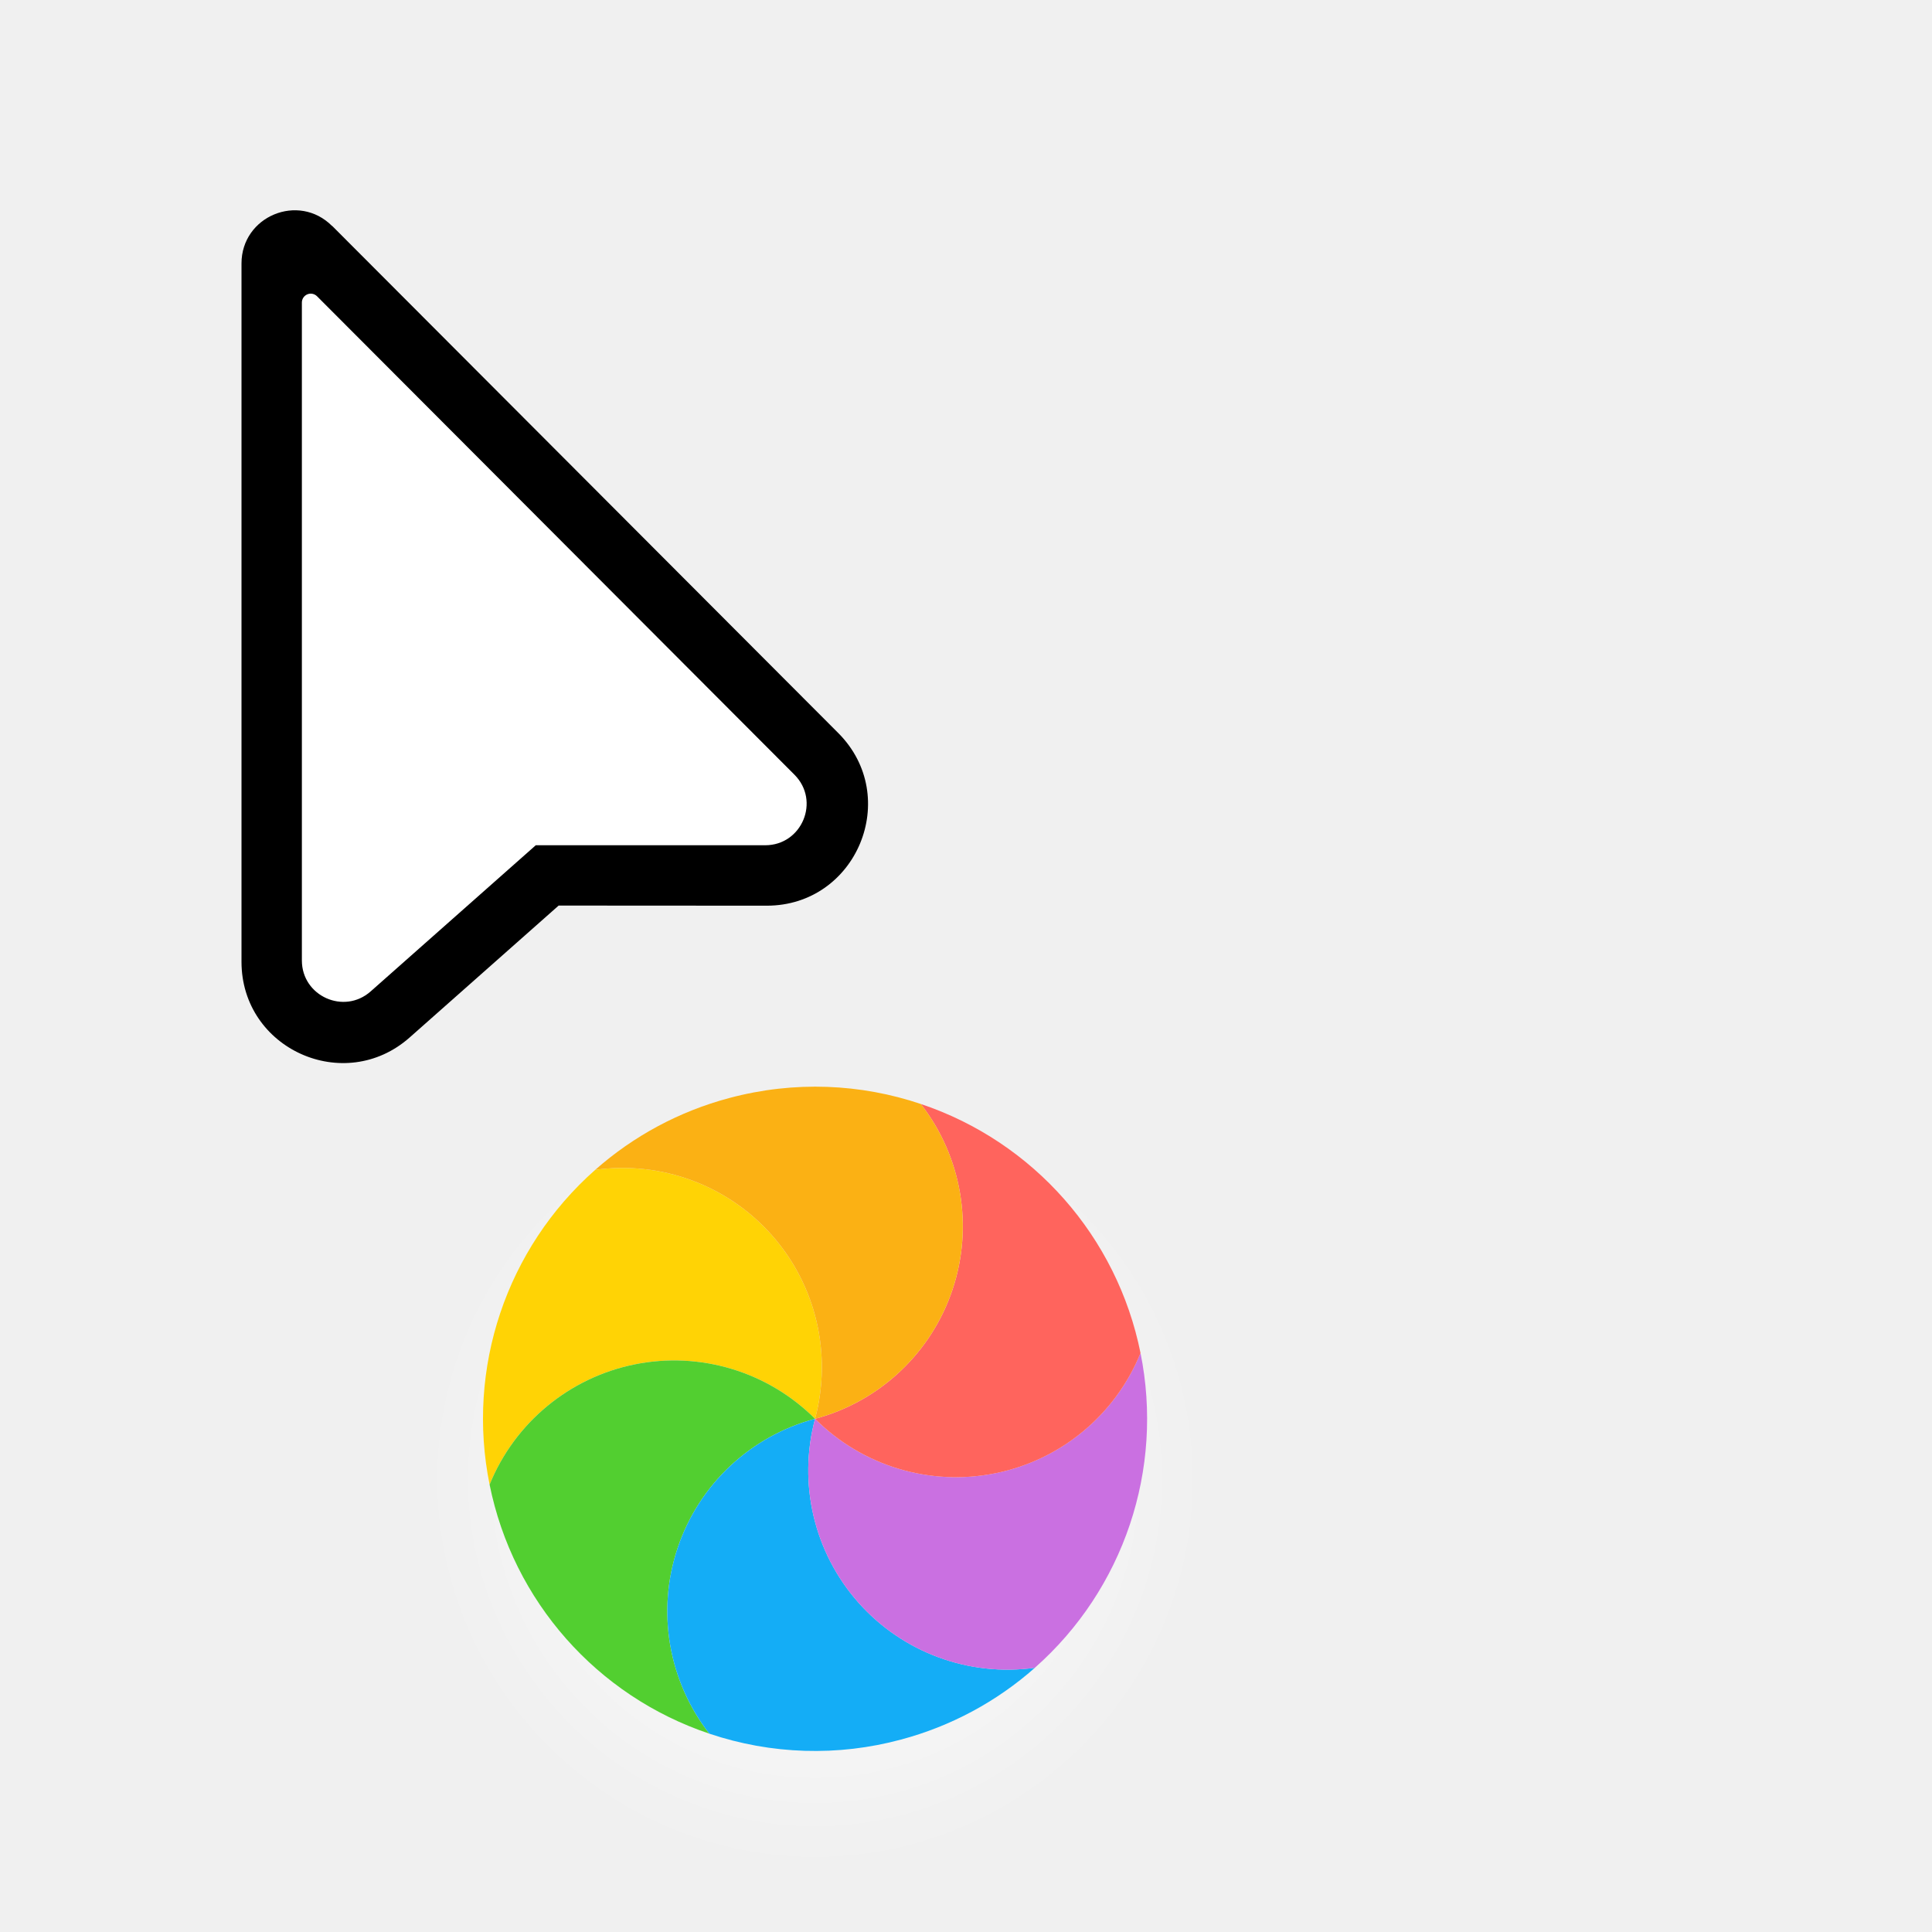
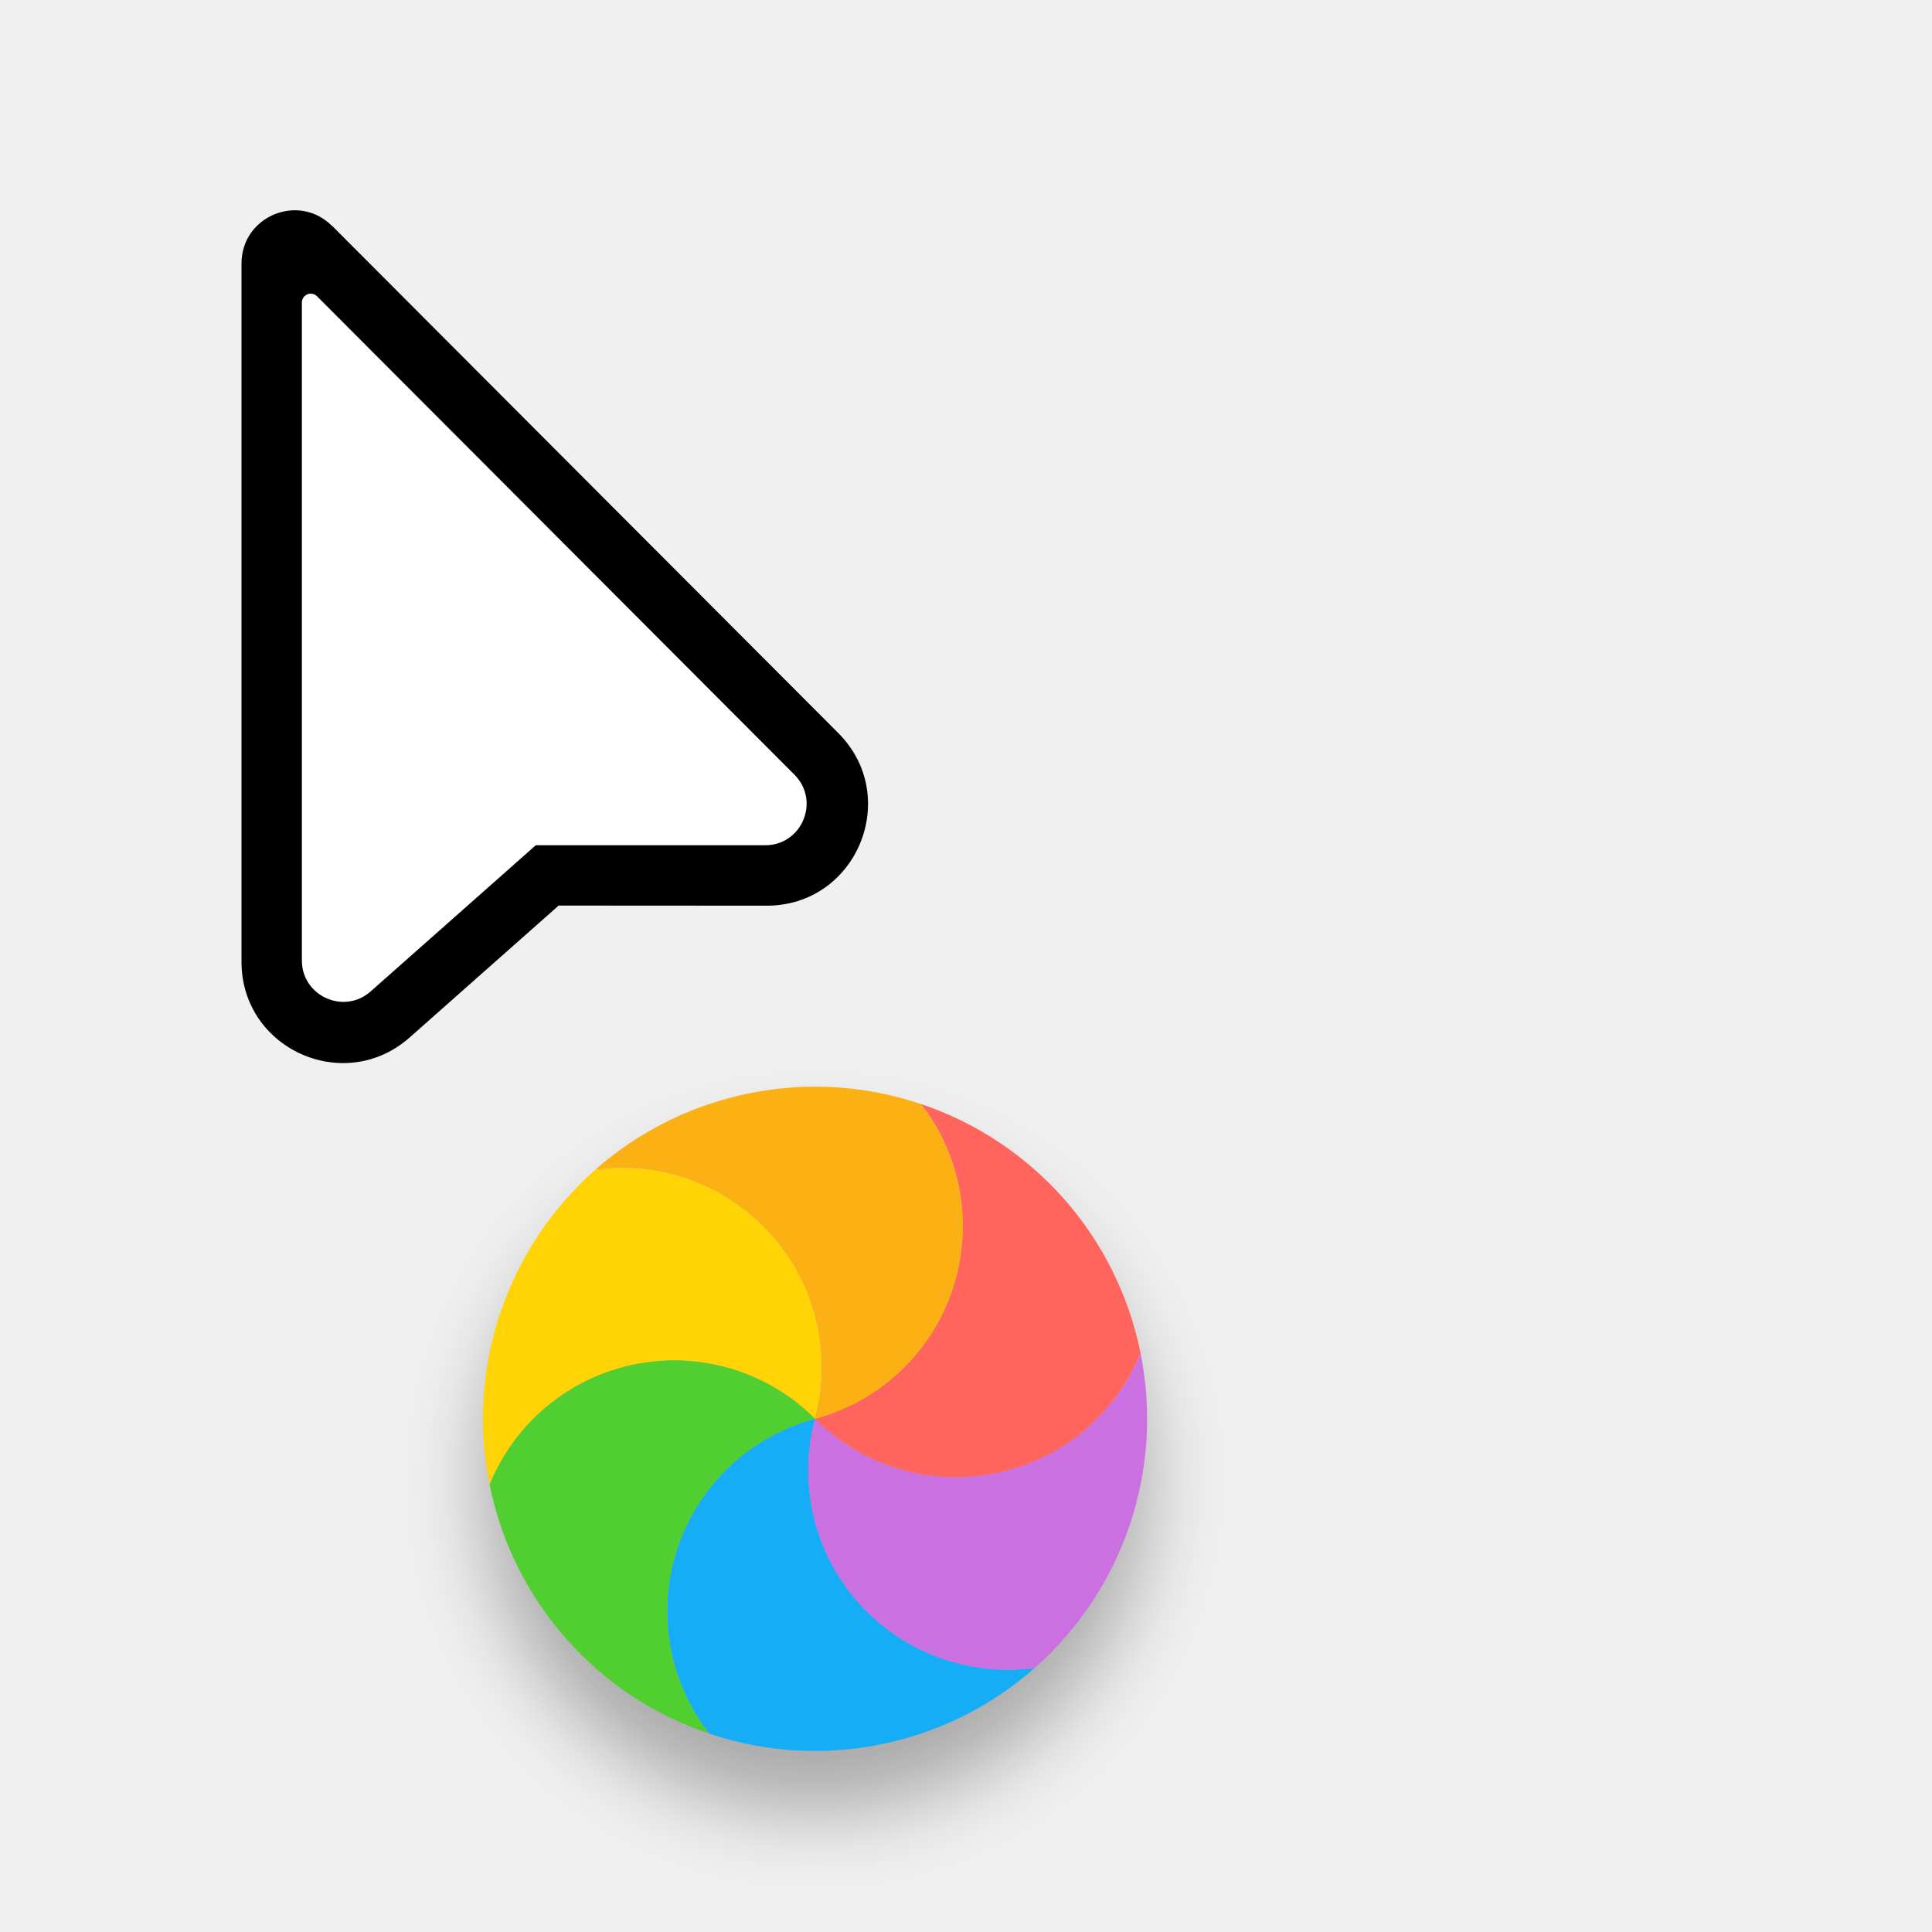
- <svg xmlns="http://www.w3.org/2000/svg" width="32" height="32" viewBox="0 0 32 32">
-   <defs>
-     <linearGradient id="b" x1="545.808" x2="545.808" y1="7.544" y2="903.099" gradientUnits="userSpaceOnUse">
-       <stop stop-color="#ffd305" style="stop-color:#ffd305;stop-color:color(display-p3 1 .828 .02);stop-opacity:1" />
-       <stop offset="1" stop-color="#fdcf01" style="stop-color:#fdcf01;stop-color:color(display-p3 .992 .812 .004);stop-opacity:1" />
-     </linearGradient>
-     <linearGradient id="c" x1="506.5" x2="506.5" y1="13.499" y2="1146.96" gradientUnits="userSpaceOnUse">
-       <stop stop-color="#52cf30" style="stop-color:#52cf30;stop-color:color(display-p3 .322 .812 .188);stop-opacity:1" />
-       <stop offset="1" stop-color="#3bbd1c" style="stop-color:#3bbd1c;stop-color:color(display-p3 .231 .741 .11);stop-opacity:1" />
-     </linearGradient>
-     <linearGradient id="d" x1="533.223" x2="533.223" y1="16.5" y2="1016.5" gradientUnits="userSpaceOnUse">
-       <stop stop-color="#14adf6" style="stop-color:#14adf6;stop-color:color(display-p3 .078 .678 .965);stop-opacity:1" />
-       <stop offset="1" stop-color="#1191f4" style="stop-color:#1191f4;stop-color:color(display-p3 .067 .569 .957);stop-opacity:1" />
-     </linearGradient>
-     <linearGradient id="e" x1="554.984" x2="554.984" y1="16.5" y2="912.055" gradientUnits="userSpaceOnUse">
-       <stop stop-color="#ca70e1" style="stop-color:#ca70e1;stop-color:color(display-p3 .792 .439 .882);stop-opacity:1" />
-       <stop offset="1" stop-color="#b452cb" style="stop-color:#b452cb;stop-color:color(display-p3 .706 .322 .796);stop-opacity:1" />
-     </linearGradient>
-     <linearGradient id="f" x1="516.5" x2="516.5" y1="8.166" y2="1141.62" gradientUnits="userSpaceOnUse">
-       <stop stop-color="#ff645d" style="stop-color:#ff645d;stop-color:color(display-p3 1 .392 .365);stop-opacity:1" />
-       <stop offset="1" stop-color="#ff4332" style="stop-color:#ff4332;stop-color:color(display-p3 1 .263 .196);stop-opacity:1" />
-     </linearGradient>
-     <linearGradient id="g" x1="534.769" x2="534.769" y1="6.5" y2="1006.5" gradientUnits="userSpaceOnUse">
-       <stop stop-color="#fbb114" style="stop-color:#fbb114;stop-color:color(display-p3 .984 .694 .078);stop-opacity:1" />
-       <stop offset="1" stop-color="#ff9508" style="stop-color:#ff9508;stop-color:color(display-p3 1 .584 .031);stop-opacity:1" />
-     </linearGradient>
-     <filter id="a" width="1.294" height="1.294" x="-.147" y="-.147" style="color-interpolation-filters:sRGB">
-       <feGaussianBlur stdDeviation=".674" />
+ <svg xmlns="http://www.w3.org/2000/svg" width="32" height="32" viewBox="0 0 32 32" version="1.1" id="svg19">
+   <defs id="defs12">
+     <filter id="a" width="1.294" height="1.294" x="-0.147" y="-0.147" style="color-interpolation-filters:sRGB">
+       <feGaussianBlur stdDeviation=".674" id="feGaussianBlur12" />
    </filter>
  </defs>
-   <circle cx="13.5" cy="24.5" r="5.5" style="opacity:.3;fill:#fff;stroke-width:2;stroke-linecap:round;stroke-linejoin:round;filter:url(#a)" />
-   <path fill="url(#b)" d="M12.046 7.544A6 6 0 0 1 16.5 16.5a6 6 0 0 0-9.98-.623 10 10 0 0 1 5.526-8.333" style="fill:url(#b)" transform="rotate(-15 66.072 -.518)scale(.55)" />
-   <path fill="url(#c)" d="M6.52 15.877a6 6 0 0 1 9.98.623 6 6 0 0 0-5.53 8.334 9.99 9.99 0 0 1-4.45-8.957" style="fill:url(#c)" transform="rotate(-15 66.072 -.518)scale(.55)" />
-   <path fill="url(#d)" d="M10.97 24.834A6 6 0 0 1 16.5 16.5a6 6 0 0 0 4.455 8.955A9.96 9.96 0 0 1 16.5 26.5a9.95 9.95 0 0 1-5.53-1.666" style="fill:url(#d)" transform="rotate(-15 66.072 -.518)scale(.55)" />
-   <path fill="url(#e)" d="M20.955 25.456A6 6 0 0 1 16.5 16.5a6 6 0 0 0 9.98.622 10 10 0 0 1-5.527 8.333" style="fill:url(#e)" transform="rotate(-15 66.072 -.518)scale(.55)" />
-   <path fill="url(#f)" d="M26.48 17.123a6 6 0 0 1-9.98-.623 6 6 0 0 0 5.53-8.334 9.99 9.99 0 0 1 4.45 8.957" style="fill:url(#f)" transform="rotate(-15 66.072 -.518)scale(.55)" />
-   <path fill="url(#g)" d="M22.03 8.166A6 6 0 0 1 16.5 16.5a6 6 0 0 0-4.454-8.956A9.96 9.96 0 0 1 16.5 6.5c2.044 0 3.946.613 5.53 1.666" style="fill:url(#g)" transform="rotate(-15 66.072 -.518)scale(.55)" />
-   <path fill-rule="evenodd" d="m5.502 3.742 8.383 8.4c1.053 1.057.306 2.859-1.185 2.859l-3.447-.002-2.468 2.185C5.704 18.14 4 17.375 4 15.93V4.364c0-.784.947-1.176 1.5-.621" clip-rule="evenodd" style="fill:#000;fill-opacity:1" />
-   <path fill-rule="evenodd" d="M5 5.01v10.898c0 .59.697.904 1.139.513L8.874 14h3.8c.61 0 .916-.736.485-1.168L5.251 4.907A.147.147 0 0 0 5 5.01" clip-rule="evenodd" style="fill:#fff;fill-opacity:1" />
+   <circle cx="13.5" cy="24.5" r="5.5" style="opacity:.3;fill:#000000;stroke-linecap:round;stroke-linejoin:round;filter:url(#a)" id="circle12" />
+   <path fill="#000" fill-rule="evenodd" d="m5.502 3.742 8.383 8.4c1.053 1.057.306 2.859-1.185 2.859l-3.447-.002-2.468 2.185C5.704 18.14 4 17.375 4 15.93V4.364c0-.784.947-1.176 1.5-.621" clip-rule="evenodd" style="fill:#000;fill-opacity:1" id="path18" />
+   <path fill-rule="evenodd" d="M5 5.01v10.898c0 .59.697.904 1.139.513L8.874 14h3.8c.61 0 .916-.736.485-1.168L5.251 4.907A.147.147 0 0 0 5 5.01" clip-rule="evenodd" style="fill:#ffffff;fill-opacity:1" id="path19" />
+   <g id="g19" transform="rotate(-15,13.5,23.5)">
+     <path d="M 12.046,7.544 A 6,6 0 0 1 16.5,16.5 6,6 0 0 0 6.52,15.877 10,10 0 0 1 12.046,7.544" style="fill:#ffd305;fill-opacity:1" transform="matrix(0.55,0,0,0.55,4.425,14.425)" id="path12" />
+     <path d="M 6.52,15.877 A 6,6 0 0 1 16.5,16.5 6,6 0 0 0 10.97,24.834 9.99,9.99 0 0 1 6.52,15.877" style="fill:#52cf30;fill-opacity:1" transform="matrix(0.55,0,0,0.55,4.425,14.425)" id="path13" />
+     <path d="M 10.97,24.834 A 6,6 0 0 1 16.5,16.5 6,6 0 0 0 20.955,25.455 9.96,9.96 0 0 1 16.5,26.5 9.95,9.95 0 0 1 10.97,24.834" style="fill:#14adf6;fill-opacity:1" transform="matrix(0.55,0,0,0.55,4.425,14.425)" id="path14" />
+     <path d="M 20.955,25.456 A 6,6 0 0 1 16.5,16.5 a 6,6 0 0 0 9.98,0.622 10,10 0 0 1 -5.527,8.333" style="fill:#ca70e1;fill-opacity:1" transform="matrix(0.55,0,0,0.55,4.425,14.425)" id="path15" />
+     <path d="M 26.48,17.123 A 6,6 0 0 1 16.5,16.5 a 6,6 0 0 0 5.53,-8.334 9.99,9.99 0 0 1 4.45,8.957" style="fill:#ff645d;fill-opacity:1" transform="matrix(0.55,0,0,0.55,4.425,14.425)" id="path16" />
+     <path d="M 22.03,8.166 A 6,6 0 0 1 16.5,16.5 6,6 0 0 0 12.046,7.544 9.96,9.96 0 0 1 16.5,6.5 c 2.044,0 3.946,0.613 5.53,1.666" style="fill:#fbb114;fill-opacity:1" transform="matrix(0.55,0,0,0.55,4.425,14.425)" id="path17" />
+   </g>
</svg>
